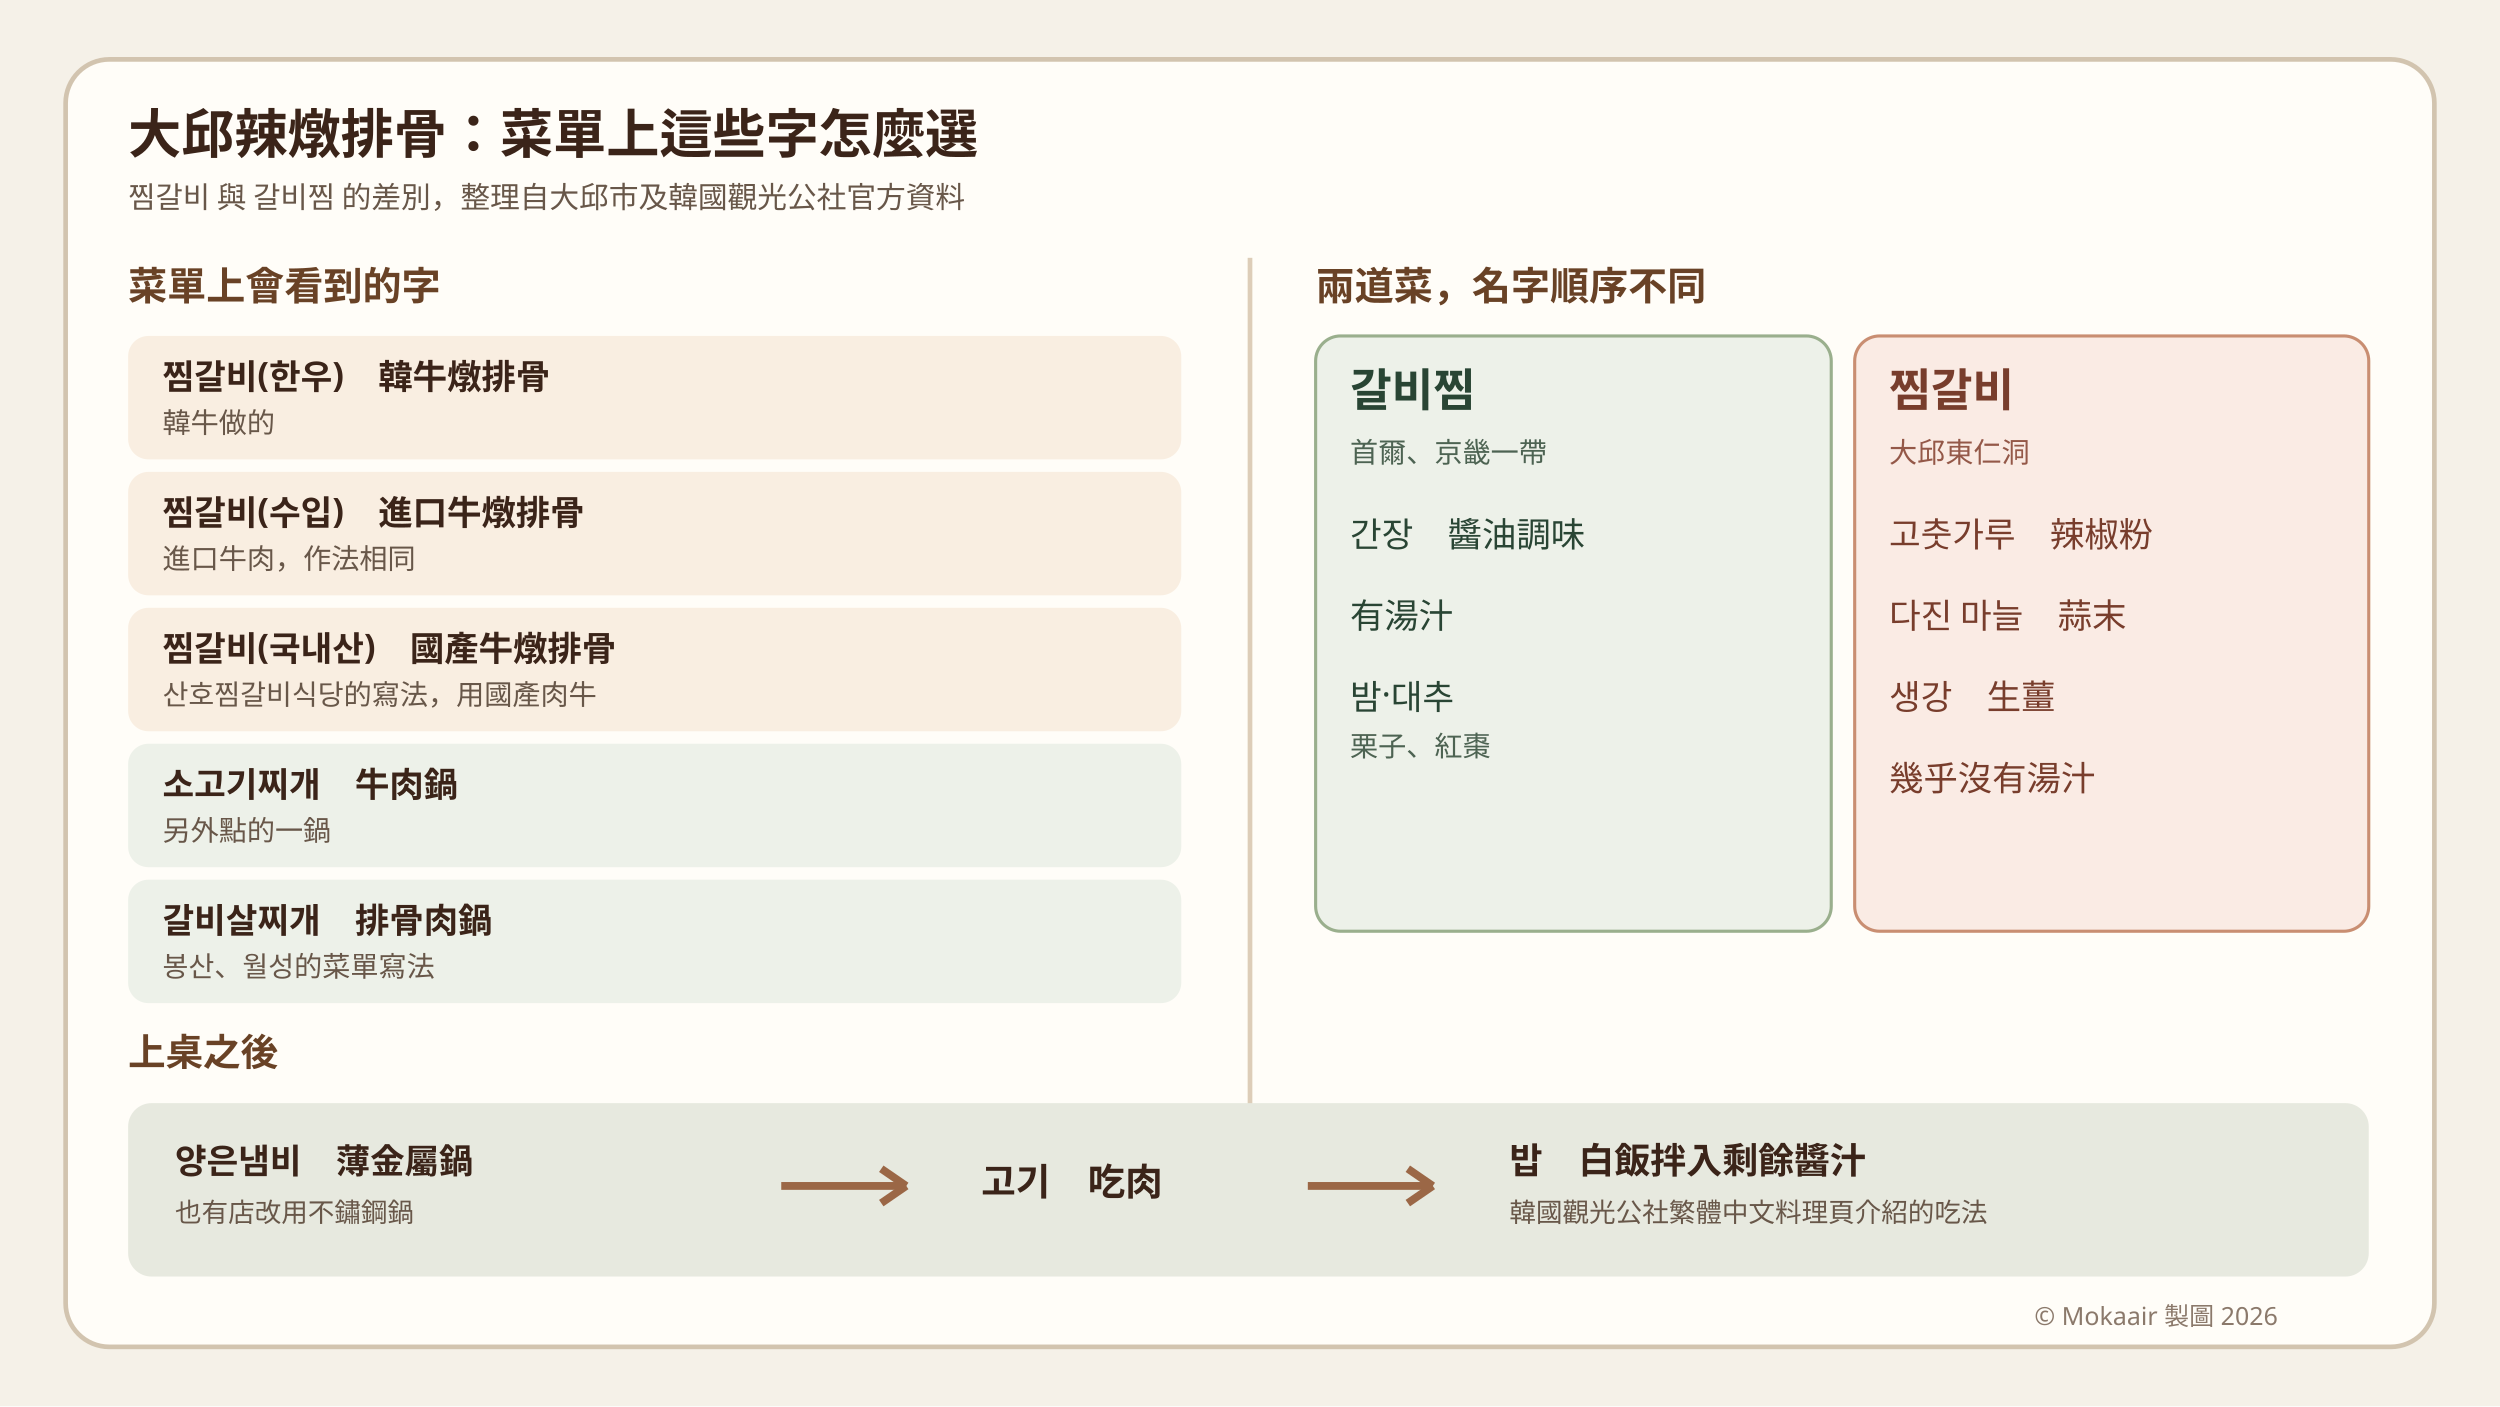
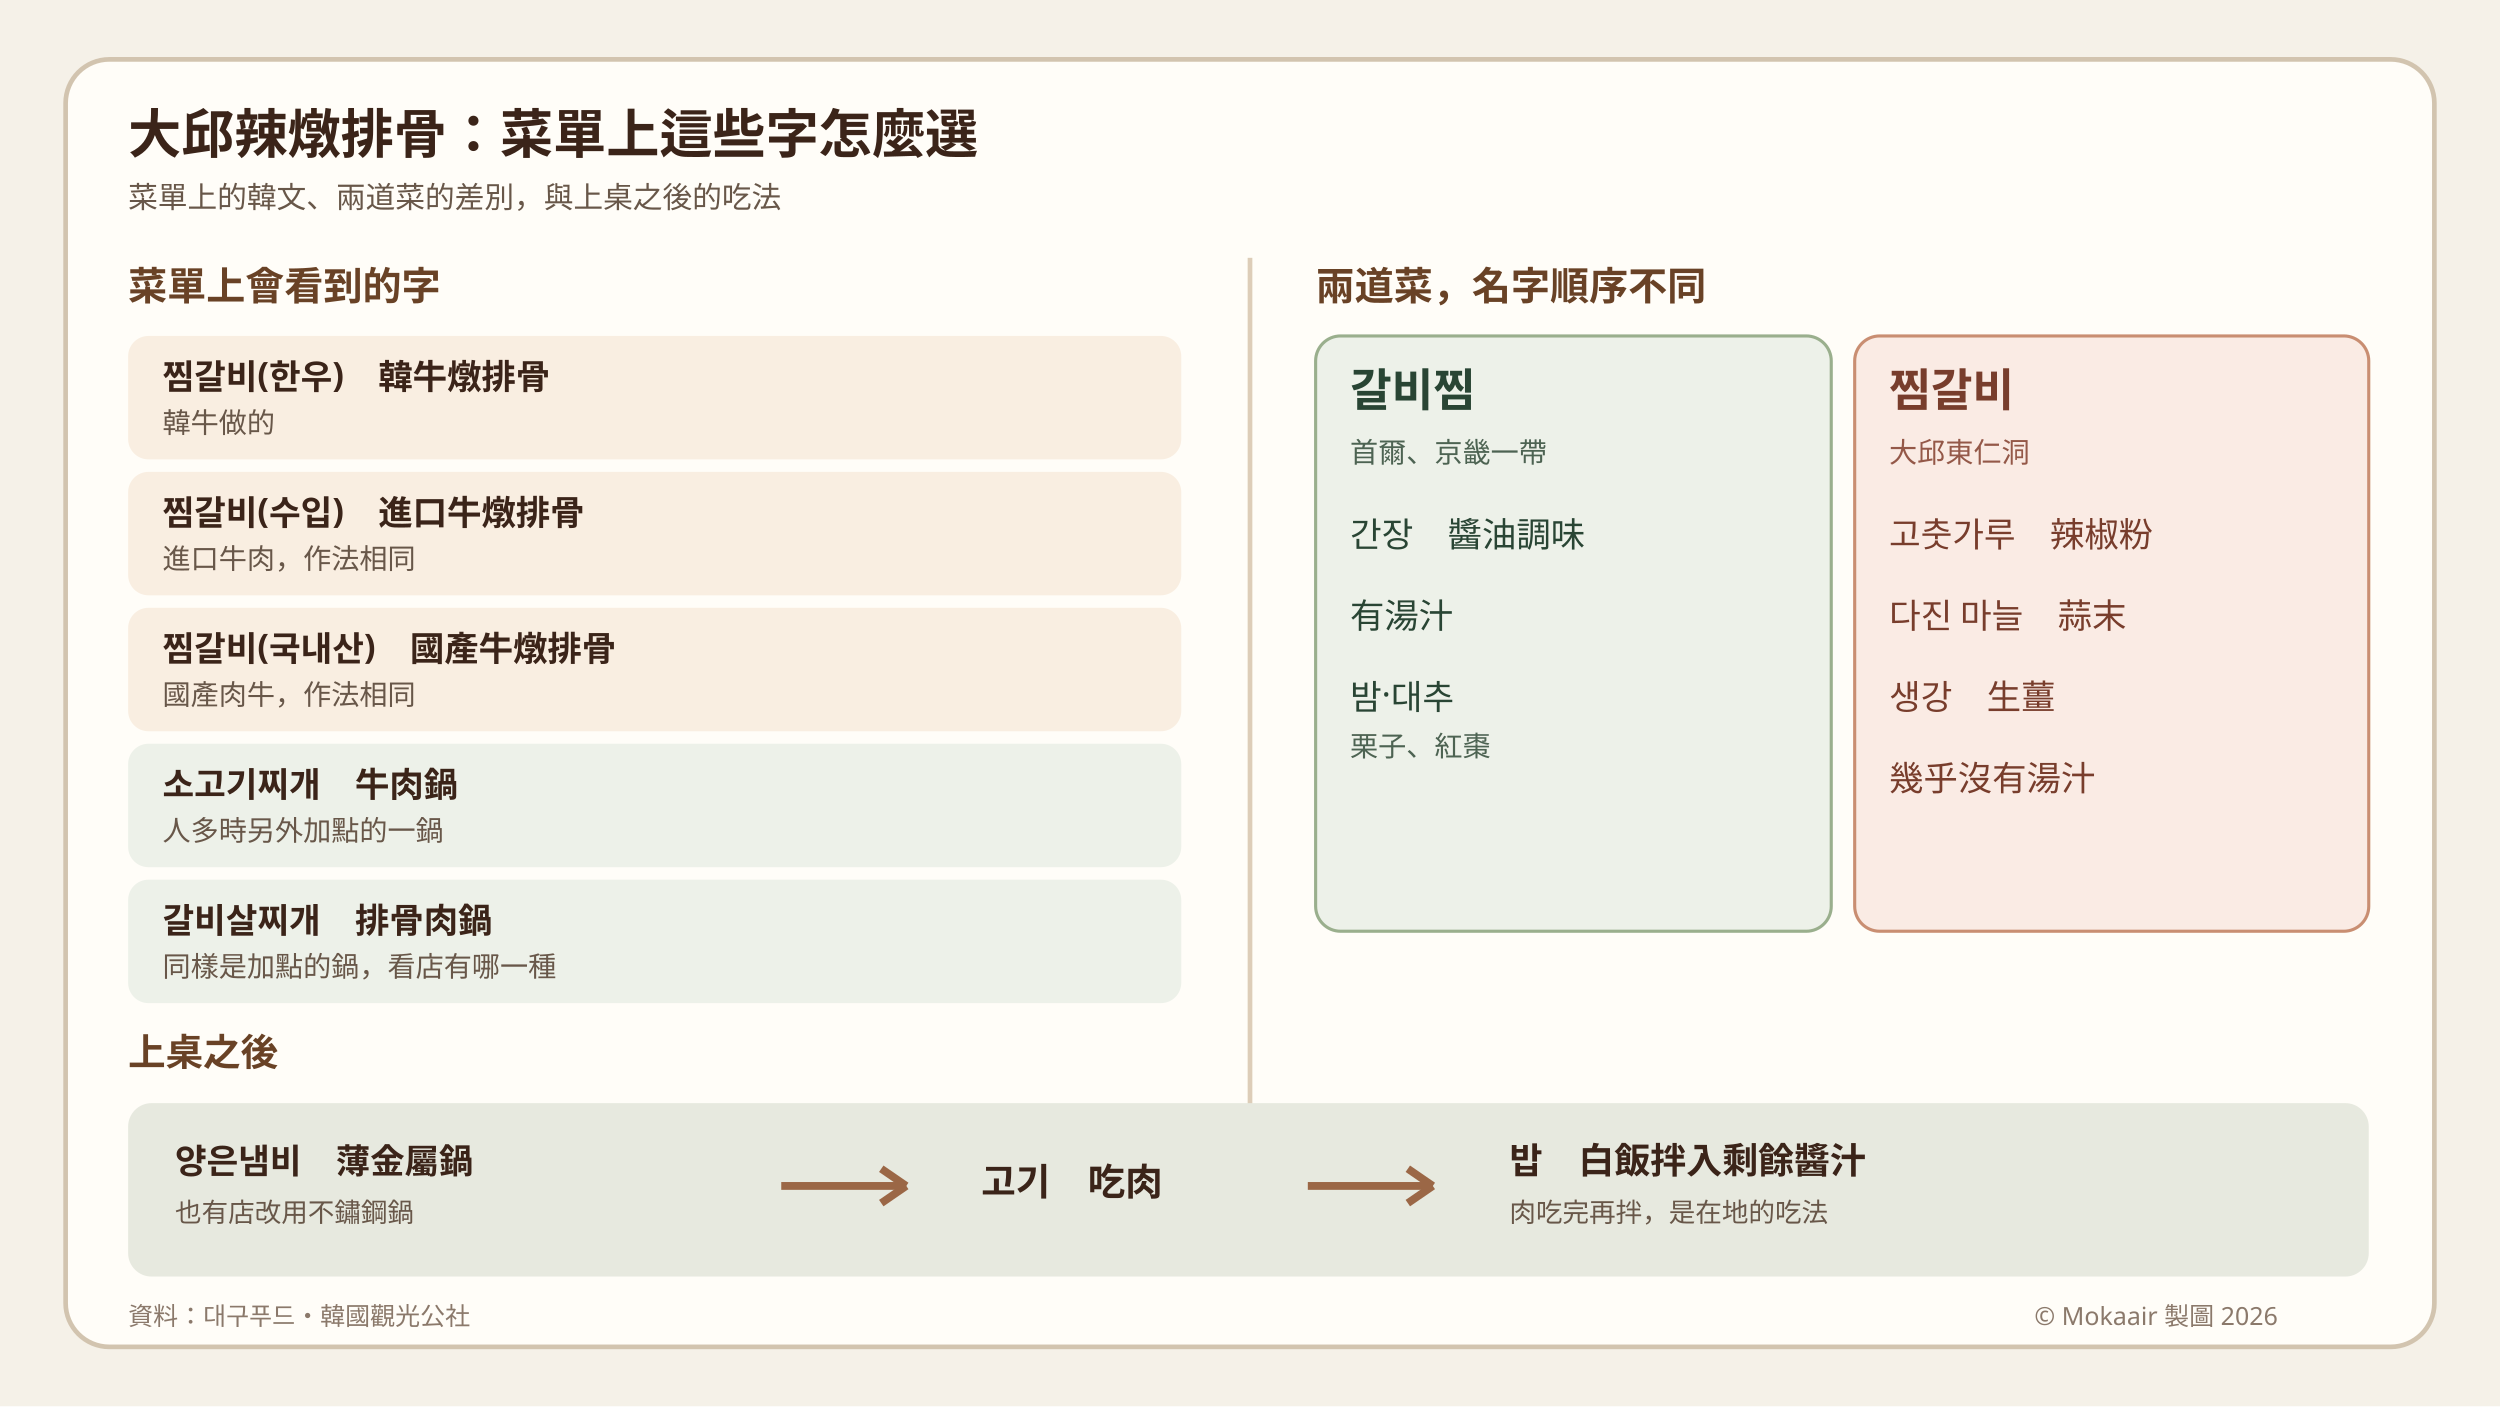
<svg xmlns="http://www.w3.org/2000/svg" width="1600" height="900" viewBox="0 0 1600 900" role="img" aria-labelledby="title desc" font-family="'Noto Sans TC','Noto Sans KR','PingFang TC','Microsoft JhengHei','Malgun Gothic',sans-serif">
  <rect width="1600" height="900" fill="#f5f1e8" />
  <rect x="42" y="38" width="1516" height="824" rx="28" fill="#fffdf8" stroke="#d2c4af" stroke-width="3" />
  <text x="82" y="98" font-size="34" font-weight="700" fill="#3b2419">大邱辣燉排骨：菜單上這些字怎麼選</text>
-   <text x="82" y="133" font-size="19" fill="#685749">찜갈비 與 갈비찜 的差別，整理自大邱市及韓國觀光公社官方資料</text>
+   <text x="82" y="133" font-size="19" fill="#685749">菜單上的韓文、兩道菜的差別，與上桌之後的吃法</text>
  <line x1="800" y1="165" x2="800" y2="710" stroke="#ddcdb8" stroke-width="3" />
  <text x="82" y="192" font-size="25" font-weight="700" fill="#694226">菜單上會看到的字</text>
  <rect x="82" y="215" width="674" height="79" rx="13" fill="#f9eee1" />
  <text x="104" y="249" font-size="22" font-weight="700" fill="#3b2419">찜갈비(한우)　韓牛燉排骨</text>
  <text x="104" y="277" font-size="18" fill="#685749">韓牛做的</text>
  <rect x="82" y="302" width="674" height="79" rx="13" fill="#f9eee1" />
  <text x="104" y="336" font-size="22" font-weight="700" fill="#3b2419">찜갈비(수입)　進口牛燉排骨</text>
  <text x="104" y="364" font-size="18" fill="#685749">進口牛肉，作法相同</text>
  <rect x="82" y="389" width="674" height="79" rx="13" fill="#f9eee1" />
  <text x="104" y="423" font-size="22" font-weight="700" fill="#3b2419">찜갈비(국내산)　國產牛燉排骨</text>
-   <text x="104" y="451" font-size="18" fill="#685749">산호찜갈비식당的寫法，用國產肉牛</text>
+   <text x="104" y="451" font-size="18" fill="#685749">國產肉牛，作法相同</text>
  <rect x="82" y="476" width="674" height="79" rx="13" fill="#edf1e9" />
  <text x="104" y="510" font-size="22" font-weight="700" fill="#3b2419">소고기찌개　牛肉鍋</text>
-   <text x="104" y="538" font-size="18" fill="#685749">另外點的一鍋</text>
+   <text x="104" y="538" font-size="18" fill="#685749">人多時另外加點的一鍋</text>
  <rect x="82" y="563" width="674" height="79" rx="13" fill="#edf1e9" />
  <text x="104" y="597" font-size="22" font-weight="700" fill="#3b2419">갈비살찌개　排骨肉鍋</text>
-   <text x="104" y="625" font-size="18" fill="#685749">봉산、월성的菜單寫法</text>
+   <text x="104" y="625" font-size="18" fill="#685749">同樣是加點的鍋，看店有哪一種</text>
  <text x="842" y="192" font-size="25" font-weight="700" fill="#694226">兩道菜，名字順序不同</text>
  <rect x="842" y="215" width="330" height="381" rx="16" fill="#edf1e9" stroke="#9aaf8d" stroke-width="2" />
  <text x="864" y="260" font-size="29" font-weight="700" fill="#294534">갈비찜</text>
  <text x="864" y="296" font-size="18" fill="#4d6352">首爾、京畿一帶</text>
  <text x="864" y="350" font-size="22" fill="#294534">간장　醬油調味</text>
  <text x="864" y="402" font-size="22" fill="#294534">有湯汁</text>
  <text x="864" y="454" font-size="22" fill="#294534">밤·대추</text>
  <text x="864" y="484" font-size="18" fill="#4d6352">栗子、紅棗</text>
  <rect x="1187" y="215" width="329" height="381" rx="16" fill="#faebe4" stroke="#c98e72" stroke-width="2" />
  <text x="1209" y="260" font-size="29" font-weight="700" fill="#783d2c">찜갈비</text>
  <text x="1209" y="296" font-size="18" fill="#945848">大邱東仁洞</text>
  <text x="1209" y="350" font-size="22" fill="#783d2c">고춧가루　辣椒粉</text>
  <text x="1209" y="402" font-size="22" fill="#783d2c">다진 마늘　蒜末</text>
  <text x="1209" y="454" font-size="22" fill="#783d2c">생강　生薑</text>
  <text x="1209" y="506" font-size="22" fill="#783d2c">幾乎沒有湯汁</text>
  <text x="82" y="682" font-size="24" font-weight="700" fill="#694226">上桌之後</text>
  <rect x="82" y="706" width="1434" height="111" rx="15" fill="#e7e9df" />
  <text x="112" y="751" font-size="22" font-weight="700" fill="#3b2419">양은냄비　薄金屬鍋</text>
  <text x="112" y="782" font-size="17" fill="#685749">也有店改用不鏽鋼鍋</text>
  <path d="M 500 759 L 580 759" stroke="#9b6746" stroke-width="5" fill="none" />
  <path d="M 580 759 l -16 -11 m 16 11 l -16 11" stroke="#9b6746" stroke-width="5" fill="none" />
  <text x="628" y="765" font-size="24" font-weight="700" fill="#3b2419">고기　吃肉</text>
  <path d="M 837 759 L 917 759" stroke="#9b6746" stroke-width="5" fill="none" />
  <path d="M 917 759 l -16 -11 m 16 11 l -16 11" stroke="#9b6746" stroke-width="5" fill="none" />
  <text x="966" y="751" font-size="23" font-weight="700" fill="#3b2419">밥　白飯拌入剩餘醬汁</text>
-   <text x="966" y="782" font-size="17" fill="#685749">韓國觀光公社繁體中文料理頁介紹的吃法</text>
+   <text x="966" y="782" font-size="17" fill="#685749">肉吃完再拌，是在地的吃法</text>
+   <text x="82" y="848" font-size="16" fill="#8b796b">資料：대구푸드・韓國觀光公社</text>
  <text x="1302" y="848" font-size="16" fill="#8b796b">© Mokaair 製圖 2026</text>
</svg>
